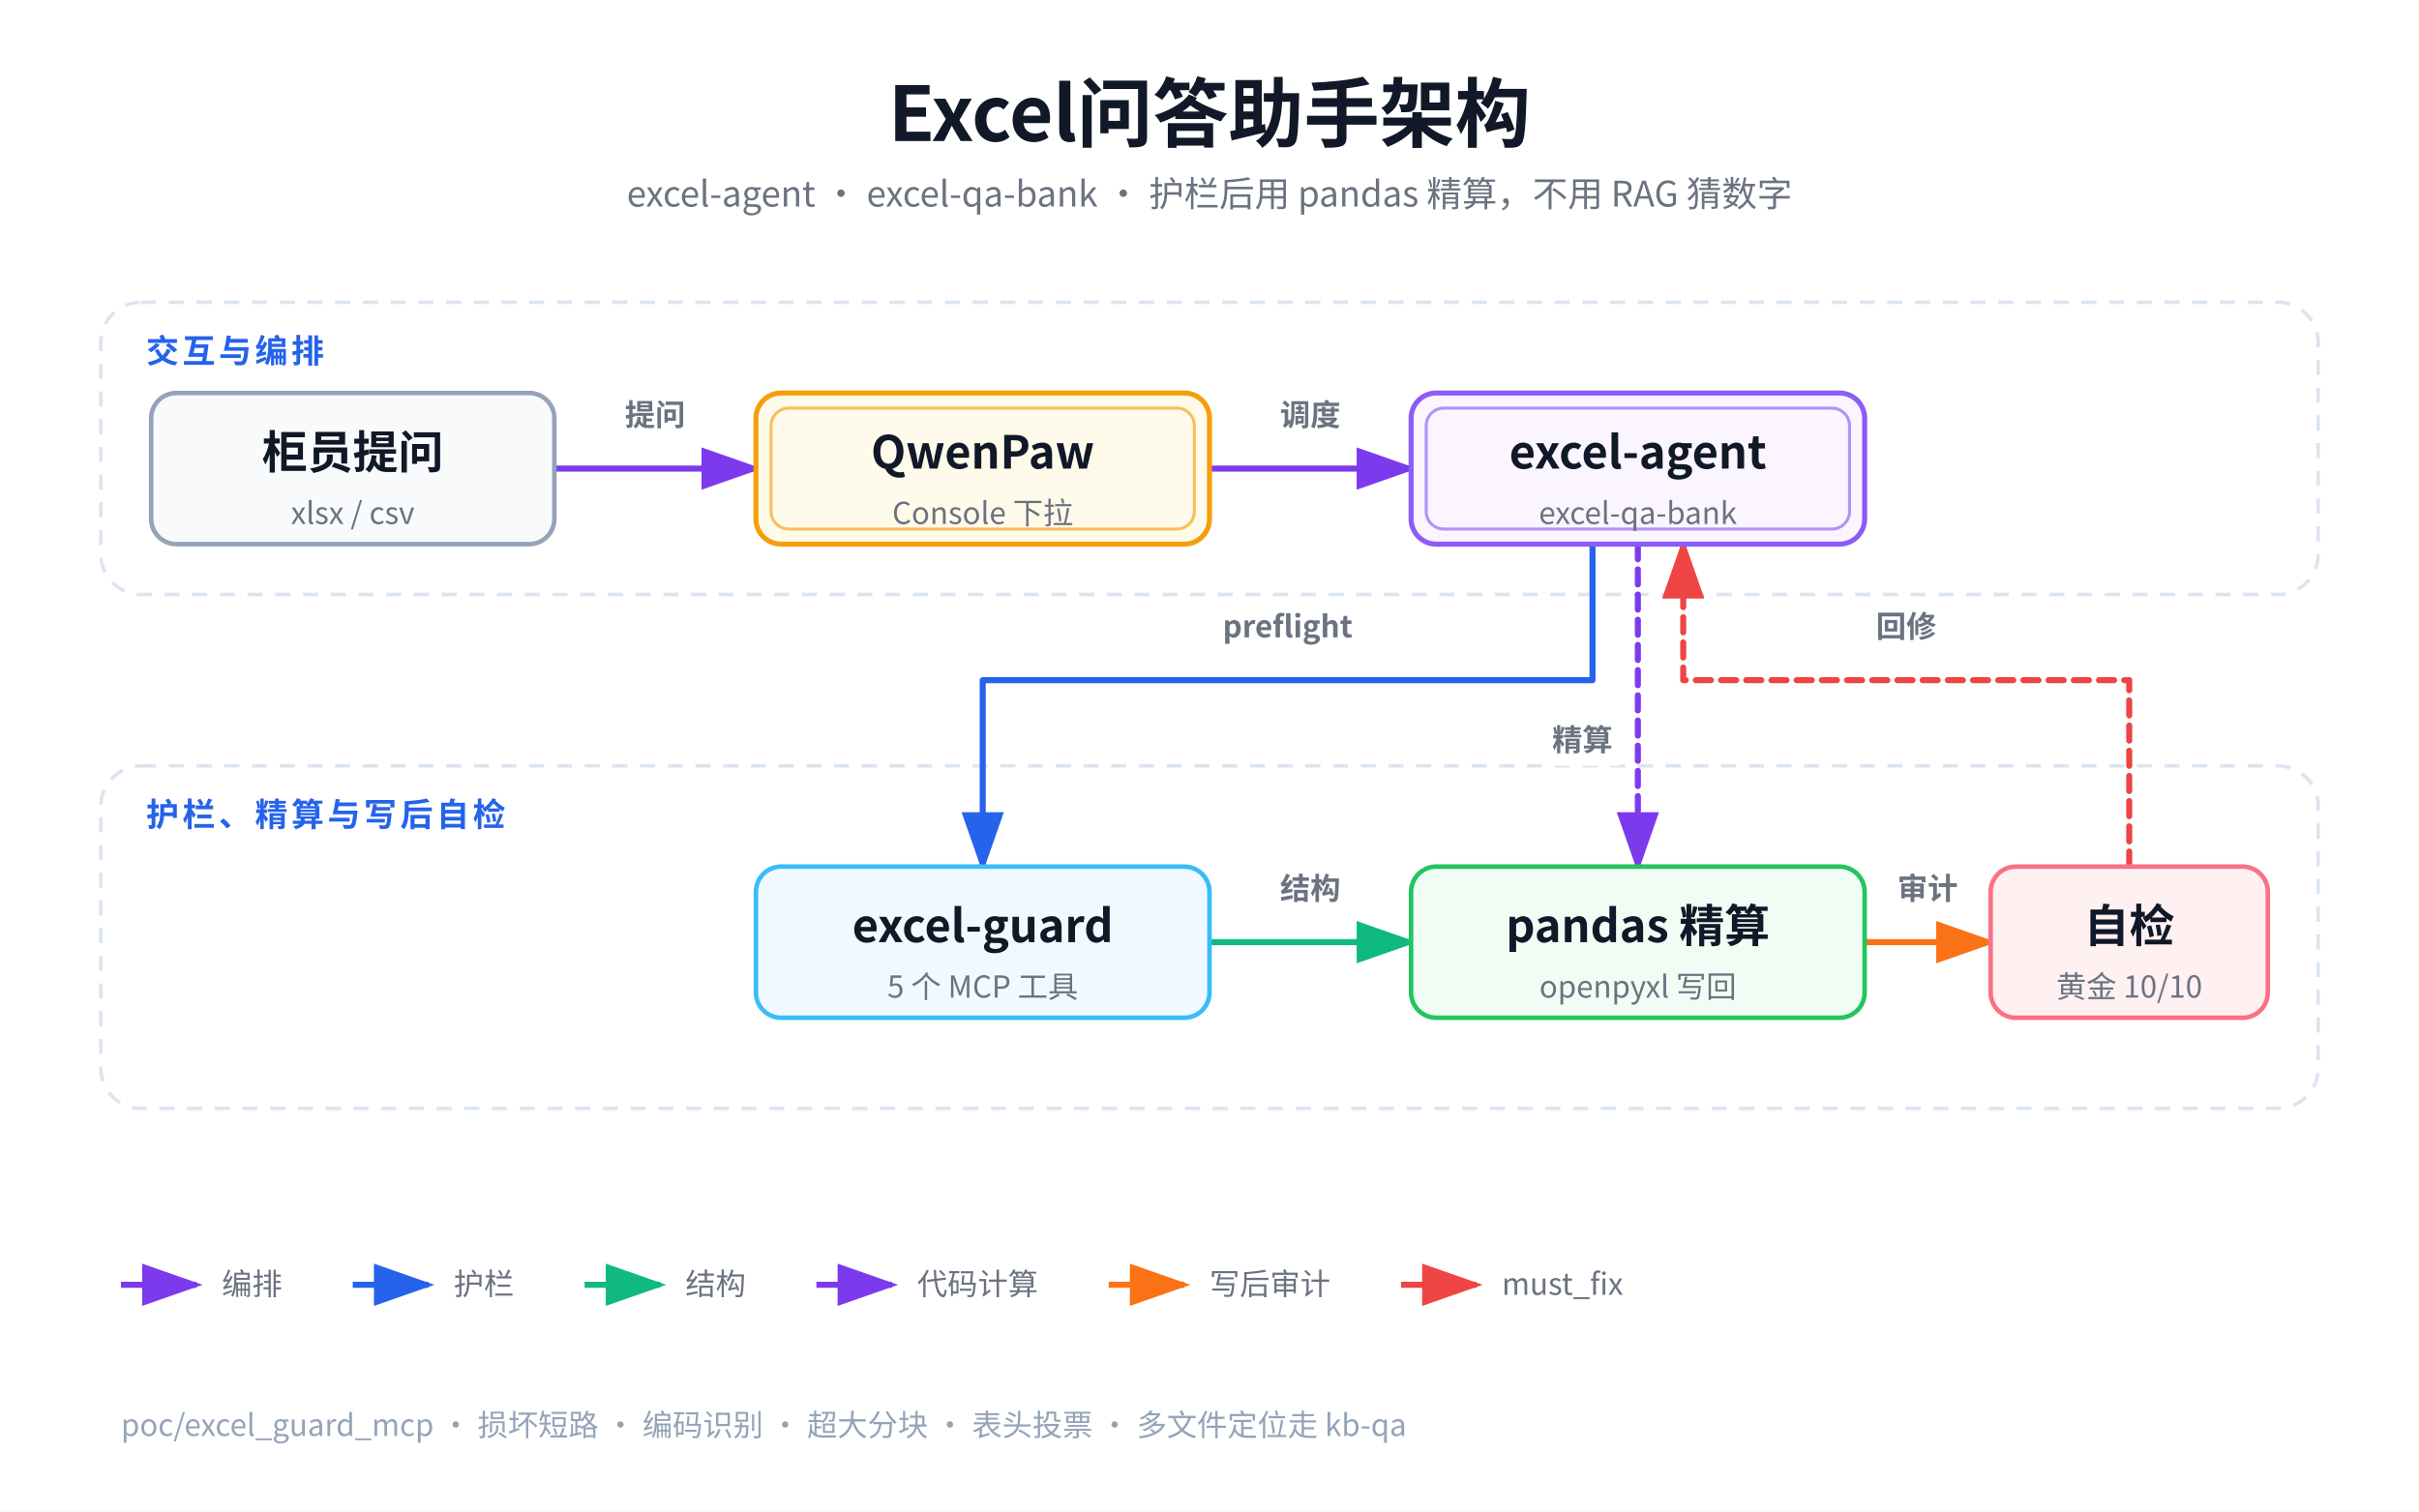
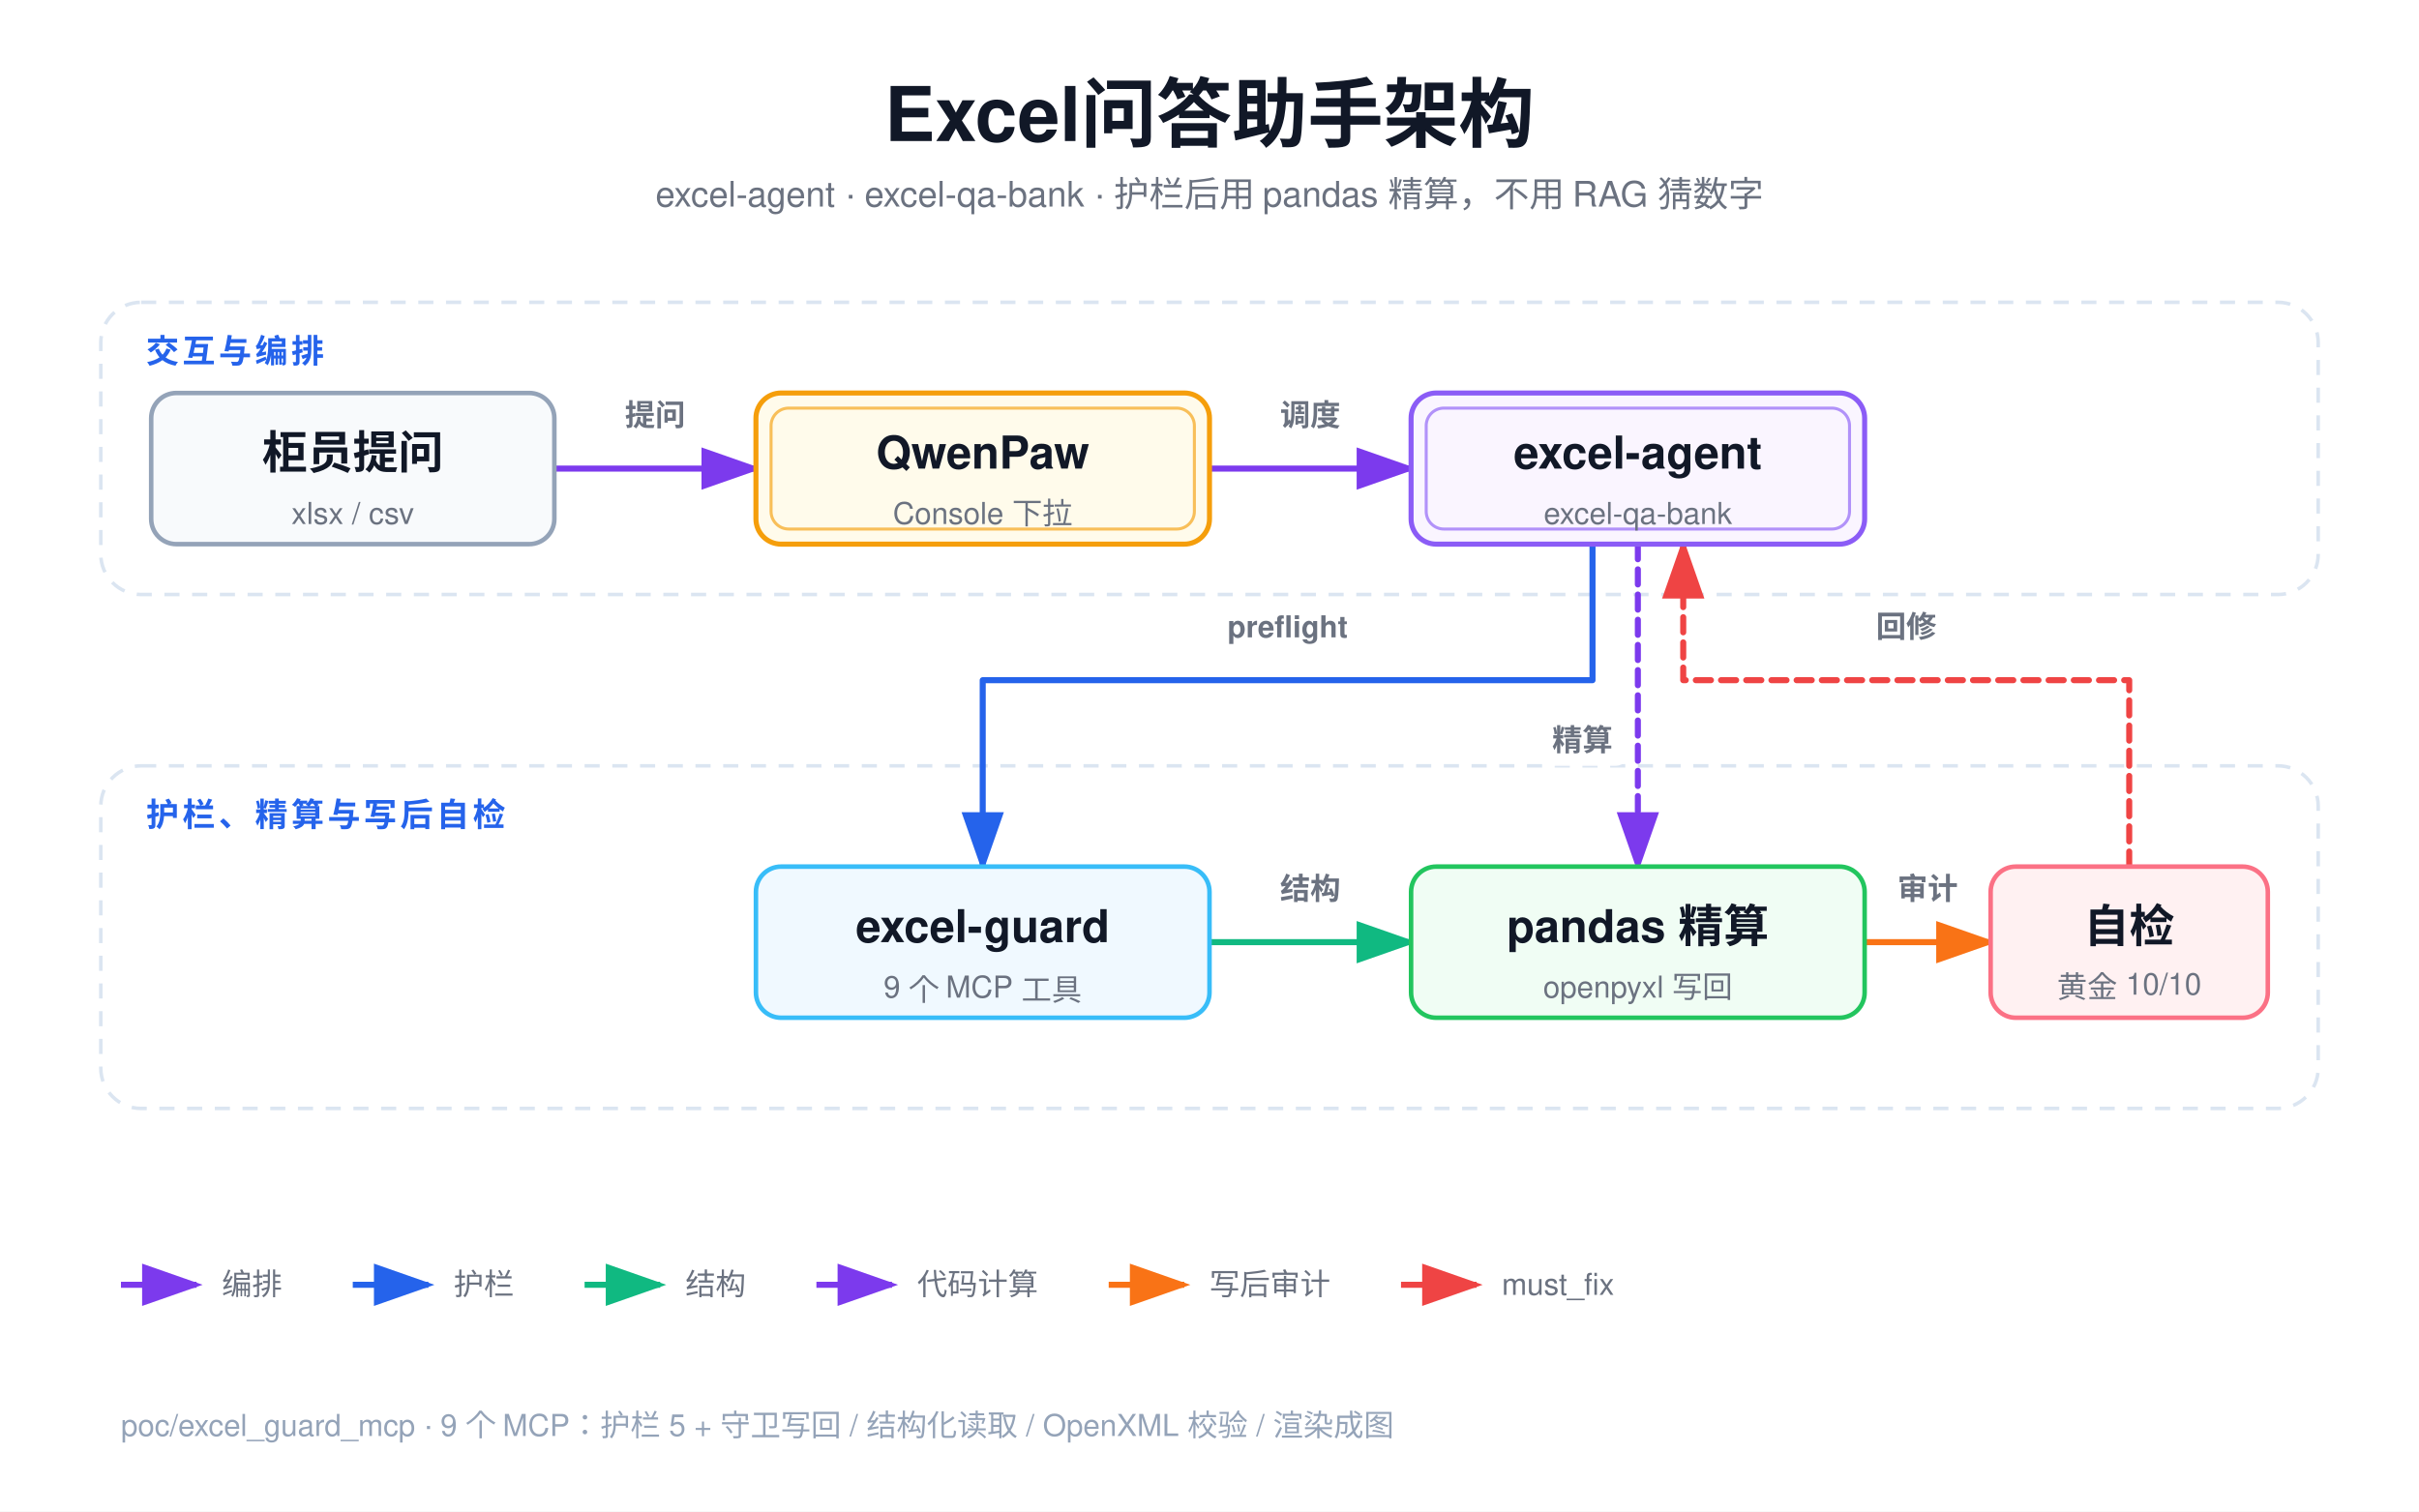
<svg xmlns="http://www.w3.org/2000/svg" viewBox="0 0 960 600" width="960" height="600" data-generator="fireworks-tech-graph" data-schema-version="1" data-text-metrics="heuristic-v1" data-style-id="1" data-visual-theme="Flat Icon" data-diagram-type="architecture" data-motion-scene="" data-semantic-profile="generic" data-semantic-valid="true" data-quality-profile="showcase" data-max-bends-per-edge="2" data-max-total-bends="8" data-max-route-stretch="1.35" data-max-bridged-crossings="0" data-min-node-gap="40.0" data-min-container-gutter="20.0" data-min-label-clearance="4.0" data-min-segment-length="16.0">
  <defs>
    <marker id="arrowA" markerWidth="10" markerHeight="7" refX="9" refY="3.5" orient="auto">
      <polygon points="0 0, 10 3.5, 0 7" fill="#7c3aed" />
    </marker>
    <marker id="arrowB" markerWidth="10" markerHeight="7" refX="9" refY="3.5" orient="auto">
      <polygon points="0 0, 10 3.5, 0 7" fill="#10b981" />
    </marker>
    <marker id="arrowC" markerWidth="10" markerHeight="7" refX="9" refY="3.5" orient="auto">
      <polygon points="0 0, 10 3.5, 0 7" fill="#2563eb" />
    </marker>
    <marker id="arrowE" markerWidth="10" markerHeight="7" refX="9" refY="3.5" orient="auto">
      <polygon points="0 0, 10 3.5, 0 7" fill="#f97316" />
    </marker>
    <marker id="arrowF" markerWidth="10" markerHeight="7" refX="9" refY="3.5" orient="auto">
      <polygon points="0 0, 10 3.5, 0 7" fill="#7c3aed" />
    </marker>
    <marker id="arrowG" markerWidth="10" markerHeight="7" refX="9" refY="3.5" orient="auto">
      <polygon points="0 0, 10 3.5, 0 7" fill="#ef4444" />
    </marker>
    <marker id="arrowH" markerWidth="10" markerHeight="7" refX="9" refY="3.5" orient="auto">
      <polygon points="0 0, 10 3.5, 0 7" fill="#6b7280" />
    </marker>
    <filter id="shadowSoft" x="-20%" y="-20%" width="140%" height="160%">
      <feDropShadow dx="0" dy="3" stdDeviation="6" flood-color="#0f172a" flood-opacity="0.12" />
    </filter>
    <filter id="shadowGlass" x="-20%" y="-20%" width="140%" height="160%">
      <feDropShadow dx="0" dy="10" stdDeviation="16" flood-color="#020617" flood-opacity="0.28" />
    </filter>
    <style>
-     text { font-family: 'PingFang SC', 'Noto Sans CJK SC', 'Hiragino Sans GB', 'Microsoft YaHei', Helvetica, Arial, sans-serif; }
+     text { font-family: 'Helvetica Neue', Helvetica, Arial, 'PingFang SC', 'Microsoft YaHei', 'Microsoft JhengHei', 'SimHei', sans-serif; }
    .title { font-size: 30px; font-weight: 700; fill: #111827; }
    .subtitle { font-size: 14px; font-weight: 500; fill: #6b7280; }
    .section { font-size: 13px; font-weight: 700; fill: #2563eb; letter-spacing: 1.4px; }
    .section-sub { font-size: 12px; font-weight: 500; fill: #94a3b8; }
    .node-title { font-weight: 700; fill: #111827; }
    .node-sub { font-size: 12px; font-weight: 500; fill: #6b7280; }
    .node-type { font-size: 12px; font-weight: 700; fill: #9ca3af; letter-spacing: 0.08em; }
    .arrow-label { font-size: 12px; font-weight: 600; fill: #6b7280; }
    .legend { font-size: 12px; font-weight: 500; fill: #6b7280; }
    .footnote { font-size: 12px; font-weight: 500; fill: #94a3b8; }
    .metric-label { font-size: 8.5px; font-weight: 700; fill: #94a3b8; text-transform: uppercase; }
    .metric-value { font-size: 9.5px; font-weight: 700; fill: #111827; }
    </style>
  </defs>
  <rect data-graph-role="background" width="960.0" height="600.0" fill="#ffffff" />
  <text x="480.0" y="56" text-anchor="middle" class="title">Excel问答助手架构</text>
  <text x="480.0" y="82" text-anchor="middle" class="subtitle">excel-agent · excel-qa-bank · 护栏后用 pandas 精算，不用 RAG 猜数字</text>
  <g id="control-plane" data-graph-role="container" data-container-id="control-plane" data-semantic-role="boundary" data-graph-bounds="40,120,920,236">
    <rect data-graph-role="container" x="40.0" y="120.0" width="880.0" height="116.0" rx="16.0" fill="none" stroke="#dbe5f1" stroke-width="1.4" stroke-dasharray="6 5" />
    <text x="58.0" y="144.0" class="section">交互与编排</text>
    <rect id="control-plane-header" data-graph-role="reserved" data-reserved-kind="container-header" x="48" y="126" width="95" height="30" fill="none" stroke="none" />
  </g>
  <g id="execution-state" data-graph-role="container" data-container-id="execution-state" data-semantic-role="boundary" data-graph-bounds="40,304,920,440">
    <rect data-graph-role="container" x="40.0" y="304.0" width="880.0" height="136.0" rx="16.0" fill="none" stroke="#dbe5f1" stroke-width="1.4" stroke-dasharray="6 5" />
    <text x="58.0" y="328.0" class="section">护栏、精算与写后自检</text>
    <rect id="execution-state-header" data-graph-role="reserved" data-reserved-kind="container-header" x="48" y="310" width="160" height="30" fill="none" stroke="none" />
  </g>
  <path id="context" data-graph-role="edge" data-edge-id="context" data-source="agent" data-target="memory" data-edge-kind="flow" data-topic-id="" data-flow="read" data-motion-role="" data-motion-stage="" data-motion-order="" data-protocol="" data-via="" data-critical-path-id="" data-critical-hop="" data-critical-hops="" data-critical="false" data-bends="2" data-route-stretch="1.0" data-bridges="" d="M 632,216 L 632,270 L 390,270 L 390,344" fill="none" stroke="#2563eb" stroke-width="2.4" stroke-linecap="round" stroke-linejoin="round" marker-end="url(#arrowC)" />
  <path id="z-feedback" data-graph-role="edge" data-edge-id="z-feedback" data-source="eval" data-target="agent" data-edge-kind="flow" data-topic-id="" data-flow="feedback" data-motion-role="" data-motion-stage="" data-motion-order="" data-protocol="" data-via="" data-critical-path-id="" data-critical-hop="" data-critical-hops="" data-critical="false" data-bends="2" data-route-stretch="1.0" data-bridges="" d="M 845,344 L 845,270 L 668,270 L 668,216" fill="none" stroke="#ef4444" stroke-width="2.4" stroke-linecap="round" stroke-linejoin="round" marker-end="url(#arrowG)" stroke-dasharray="6,4" />
  <path id="request" data-graph-role="edge" data-edge-id="request" data-source="client" data-target="gateway" data-edge-kind="flow" data-topic-id="" data-flow="control" data-motion-role="" data-motion-stage="" data-motion-order="" data-protocol="" data-via="" data-critical-path-id="" data-critical-hop="" data-critical-hops="" data-critical="false" data-bends="0" data-route-stretch="1.0" data-bridges="" d="M 220,186 L 300,186" fill="none" stroke="#7c3aed" stroke-width="2.4" stroke-linecap="round" stroke-linejoin="round" marker-end="url(#arrowA)" />
  <path id="dispatch" data-graph-role="edge" data-edge-id="dispatch" data-source="gateway" data-target="agent" data-edge-kind="flow" data-topic-id="" data-flow="control" data-motion-role="" data-motion-stage="" data-motion-order="" data-protocol="" data-via="" data-critical-path-id="" data-critical-hop="" data-critical-hops="" data-critical="false" data-bends="0" data-route-stretch="1.0" data-bridges="" d="M 480,186 L 560,186" fill="none" stroke="#7c3aed" stroke-width="2.4" stroke-linecap="round" stroke-linejoin="round" marker-end="url(#arrowA)" />
  <path id="tool-call" data-graph-role="edge" data-edge-id="tool-call" data-source="agent" data-target="tools" data-edge-kind="flow" data-topic-id="" data-flow="async" data-motion-role="" data-motion-stage="" data-motion-order="" data-protocol="" data-via="" data-critical-path-id="" data-critical-hop="" data-critical-hops="" data-critical="false" data-bends="0" data-route-stretch="1.0" data-bridges="" d="M 650,216 L 650,344" fill="none" stroke="#7c3aed" stroke-width="2.4" stroke-linecap="round" stroke-linejoin="round" marker-end="url(#arrowA)" stroke-dasharray="6,4" />
  <path id="augment" data-graph-role="edge" data-edge-id="augment" data-source="memory" data-target="tools" data-edge-kind="flow" data-topic-id="" data-flow="write" data-motion-role="" data-motion-stage="" data-motion-order="" data-protocol="" data-via="" data-critical-path-id="" data-critical-hop="" data-critical-hops="" data-critical="false" data-bends="0" data-route-stretch="1.0" data-bridges="" d="M 480,374 L 560,374" fill="none" stroke="#10b981" stroke-width="2.4" stroke-linecap="round" stroke-linejoin="round" marker-end="url(#arrowB)" />
  <path id="trace" data-graph-role="edge" data-edge-id="trace" data-source="tools" data-target="eval" data-edge-kind="flow" data-topic-id="" data-flow="data" data-motion-role="" data-motion-stage="" data-motion-order="" data-protocol="" data-via="" data-critical-path-id="" data-critical-hop="" data-critical-hops="" data-critical="false" data-bends="0" data-route-stretch="1.0" data-bridges="" d="M 740,374 L 790,374" fill="none" stroke="#f97316" stroke-width="2.4" stroke-linecap="round" stroke-linejoin="round" marker-end="url(#arrowE)" />
  <g id="node-client" data-graph-role="node" data-node-id="client" data-semantic-role="rect" data-motion-role="" data-motion-stage="" data-motion-order="" data-parent="" data-deployment-id="" data-topic-id="" data-span-id="" data-station-order="" data-status="" data-start-ms="" data-duration-ms="" data-parent-span="" data-graph-bounds="60,156,220,216">
    <rect x="60.0" y="156.0" width="160.0" height="60.0" rx="10.0" fill="#f8fafc" stroke="#94a3b8" stroke-width="1.8" />
    <text x="140.0" y="186.0" text-anchor="middle" class="node-title" font-size="18.0">柜员提问</text>
    <text x="140.0" y="208.0" text-anchor="middle" class="node-sub">xlsx / csv</text>
  </g>
  <g id="node-gateway" data-graph-role="node" data-node-id="gateway" data-semantic-role="double_rect" data-motion-role="" data-motion-stage="" data-motion-order="" data-parent="" data-deployment-id="" data-topic-id="" data-span-id="" data-station-order="" data-status="" data-start-ms="" data-duration-ms="" data-parent-span="" data-graph-bounds="300,156,480,216">
    <rect x="300.0" y="156.0" width="180.0" height="60.0" rx="10.0" fill="#fffbeb" stroke="#f59e0b" stroke-width="2.0" />
    <rect x="306.0" y="162.0" width="168.0" height="48.0" rx="7.0" fill="none" stroke="#f59e0b" stroke-width="1.2" opacity="0.65" />
    <text x="390.0" y="186.0" text-anchor="middle" class="node-title" font-size="18.0">QwenPaw</text>
    <text x="390.0" y="208.0" text-anchor="middle" class="node-sub">Console 下拉</text>
  </g>
  <g id="node-agent" data-graph-role="node" data-node-id="agent" data-semantic-role="double_rect" data-motion-role="" data-motion-stage="" data-motion-order="" data-parent="" data-deployment-id="" data-topic-id="" data-span-id="" data-station-order="" data-status="" data-start-ms="" data-duration-ms="" data-parent-span="" data-graph-bounds="560,156,740,216">
    <rect x="560.0" y="156.0" width="180.0" height="60.0" rx="10.0" fill="#faf5ff" stroke="#8b5cf6" stroke-width="2.0" />
    <rect x="566.0" y="162.0" width="168.0" height="48.0" rx="7.0" fill="none" stroke="#8b5cf6" stroke-width="1.2" opacity="0.65" />
    <text x="650.0" y="186.0" text-anchor="middle" class="node-title" font-size="18.0">excel-agent</text>
    <text x="650.0" y="208.0" text-anchor="middle" class="node-sub">excel-qa-bank</text>
  </g>
  <g id="node-memory" data-graph-role="node" data-node-id="memory" data-semantic-role="rect" data-motion-role="" data-motion-stage="" data-motion-order="" data-parent="" data-deployment-id="" data-topic-id="" data-span-id="" data-station-order="" data-status="" data-start-ms="" data-duration-ms="" data-parent-span="" data-graph-bounds="300,344,480,404">
    <rect x="300.0" y="344.0" width="180.0" height="60.0" rx="10.0" fill="#f0f9ff" stroke="#38bdf8" stroke-width="1.8" />
    <text x="390.0" y="374.0" text-anchor="middle" class="node-title" font-size="18.0">excel-guard</text>
-     <text x="390.0" y="396.0" text-anchor="middle" class="node-sub">5 个 MCP 工具</text>
+     <text x="390.0" y="396.0" text-anchor="middle" class="node-sub">9 个 MCP 工具</text>
  </g>
  <g id="node-tools" data-graph-role="node" data-node-id="tools" data-semantic-role="rect" data-motion-role="" data-motion-stage="" data-motion-order="" data-parent="" data-deployment-id="" data-topic-id="" data-span-id="" data-station-order="" data-status="" data-start-ms="" data-duration-ms="" data-parent-span="" data-graph-bounds="560,344,740,404">
    <rect x="560.0" y="344.0" width="180.0" height="60.0" rx="10.0" fill="#f0fdf4" stroke="#22c55e" stroke-width="1.8" />
    <text x="650.0" y="374.0" text-anchor="middle" class="node-title" font-size="18.0">pandas 精算</text>
    <text x="650.0" y="396.0" text-anchor="middle" class="node-sub">openpyxl 写回</text>
  </g>
  <g id="node-eval" data-graph-role="node" data-node-id="eval" data-semantic-role="rect" data-motion-role="" data-motion-stage="" data-motion-order="" data-parent="" data-deployment-id="" data-topic-id="" data-span-id="" data-station-order="" data-status="" data-start-ms="" data-duration-ms="" data-parent-span="" data-graph-bounds="790,344,900,404">
    <rect x="790.0" y="344.0" width="110.0" height="60.0" rx="10.0" fill="#fff1f2" stroke="#fb7185" stroke-width="1.8" />
    <text x="845.0" y="374.0" text-anchor="middle" class="node-title" font-size="18.0">自检</text>
    <text x="845.0" y="396.0" text-anchor="middle" class="node-sub">黄金 10/10</text>
  </g>
  <g id="request-label" data-graph-role="label" data-owner="request" data-graph-bounds="241,155,279,175">
    <rect x="241.0" y="155.0" width="38.0" height="20" rx="6" fill="#ffffff" opacity="0.94" />
    <text x="260.0" y="169.0" text-anchor="middle" class="arrow-label">提问</text>
  </g>
  <g id="dispatch-label" data-graph-role="label" data-owner="dispatch" data-graph-bounds="501,155,539,175">
    <rect x="501.0" y="155.0" width="38.0" height="20" rx="6" fill="#ffffff" opacity="0.94" />
    <text x="520.0" y="169.0" text-anchor="middle" class="arrow-label">调度</text>
  </g>
  <g id="context-label" data-graph-role="label" data-owner="context" data-graph-bounds="475.8,239,546.2,259">
    <rect x="475.8" y="239.0" width="70.4" height="20" rx="6" fill="#ffffff" opacity="0.94" />
    <text x="511.0" y="253.0" text-anchor="middle" class="arrow-label">preflight</text>
  </g>
  <g id="tool-call-label" data-graph-role="label" data-owner="tool-call" data-graph-bounds="609,284,647,304">
    <rect x="609.0" y="284.0" width="38.0" height="20" rx="6" fill="#ffffff" opacity="0.94" />
    <text x="628.0" y="298.0" text-anchor="middle" class="arrow-label">精算</text>
  </g>
  <g id="augment-label" data-graph-role="label" data-owner="augment" data-graph-bounds="501,343,539,363">
    <rect x="501.0" y="343.0" width="38.0" height="20" rx="6" fill="#ffffff" opacity="0.94" />
    <text x="520.0" y="357.0" text-anchor="middle" class="arrow-label">结构</text>
  </g>
  <g id="trace-label" data-graph-role="label" data-owner="trace" data-graph-bounds="746,343,784,363">
    <rect x="746.0" y="343.0" width="38.0" height="20" rx="6" fill="#ffffff" opacity="0.94" />
    <text x="765.0" y="357.0" text-anchor="middle" class="arrow-label">审计</text>
  </g>
  <g id="z-feedback-label" data-graph-role="label" data-owner="z-feedback" data-graph-bounds="737.5,239,775.5,259">
    <rect x="737.5" y="239.0" width="38.0" height="20" rx="6" fill="#ffffff" opacity="0.94" />
    <text x="756.5" y="253.0" text-anchor="middle" class="arrow-label">回修</text>
  </g>
  <g id="legend" data-graph-role="legend">
    <rect id="legend-zone" data-graph-role="reserved" data-reserved-kind="legend" x="38" y="496" width="630.56" height="46" rx="10" fill="none" stroke="none" />
    <line data-graph-role="decoration" x1="48.0" y1="510.0" x2="78.0" y2="510.0" stroke="#7c3aed" stroke-width="2.4" marker-end="url(#arrowA)" />
    <text data-graph-role="decoration" x="88.0" y="514.0" class="legend">编排</text>
    <line data-graph-role="decoration" x1="140.0" y1="510.0" x2="170.0" y2="510.0" stroke="#2563eb" stroke-width="2.4" marker-end="url(#arrowC)" />
    <text data-graph-role="decoration" x="180.0" y="514.0" class="legend">护栏</text>
    <line data-graph-role="decoration" x1="232.0" y1="510.0" x2="262.0" y2="510.0" stroke="#10b981" stroke-width="2.4" marker-end="url(#arrowB)" />
    <text data-graph-role="decoration" x="272.0" y="514.0" class="legend">结构</text>
    <line data-graph-role="decoration" x1="324.0" y1="510.0" x2="354.0" y2="510.0" stroke="#7c3aed" stroke-width="2.4" marker-end="url(#arrowA)" />
    <text data-graph-role="decoration" x="364.0" y="514.0" class="legend">代码计算</text>
    <line data-graph-role="decoration" x1="440.0" y1="510.0" x2="470.0" y2="510.0" stroke="#f97316" stroke-width="2.4" marker-end="url(#arrowE)" />
    <text data-graph-role="decoration" x="480.0" y="514.0" class="legend">写后审计</text>
    <line data-graph-role="decoration" x1="556.0" y1="510.0" x2="586.0" y2="510.0" stroke="#ef4444" stroke-width="2.4" marker-end="url(#arrowG)" />
    <text data-graph-role="decoration" x="596.0" y="514.0" class="legend">must_fix</text>
  </g>
-   <g id="footer" data-graph-role="reserved" data-graph-bounds="48,558,482,574">
-     <text x="48.0" y="570.0" class="footnote">poc/excel_guard_mcp · 损坏短路 · 编码识别 · 超大分块 · 表头投票 · 多文件定位走 kb-qa</text>
+   <g id="footer" data-graph-role="reserved" data-graph-bounds="48,558,531,574">
+     <text x="48.0" y="570.0" class="footnote">poc/excel_guard_mcp · 9 个 MCP：护栏 5 + 守卫写回 / 结构化读取 / OpenXML 校验 / 渲染成图</text>
  </g>
</svg>
